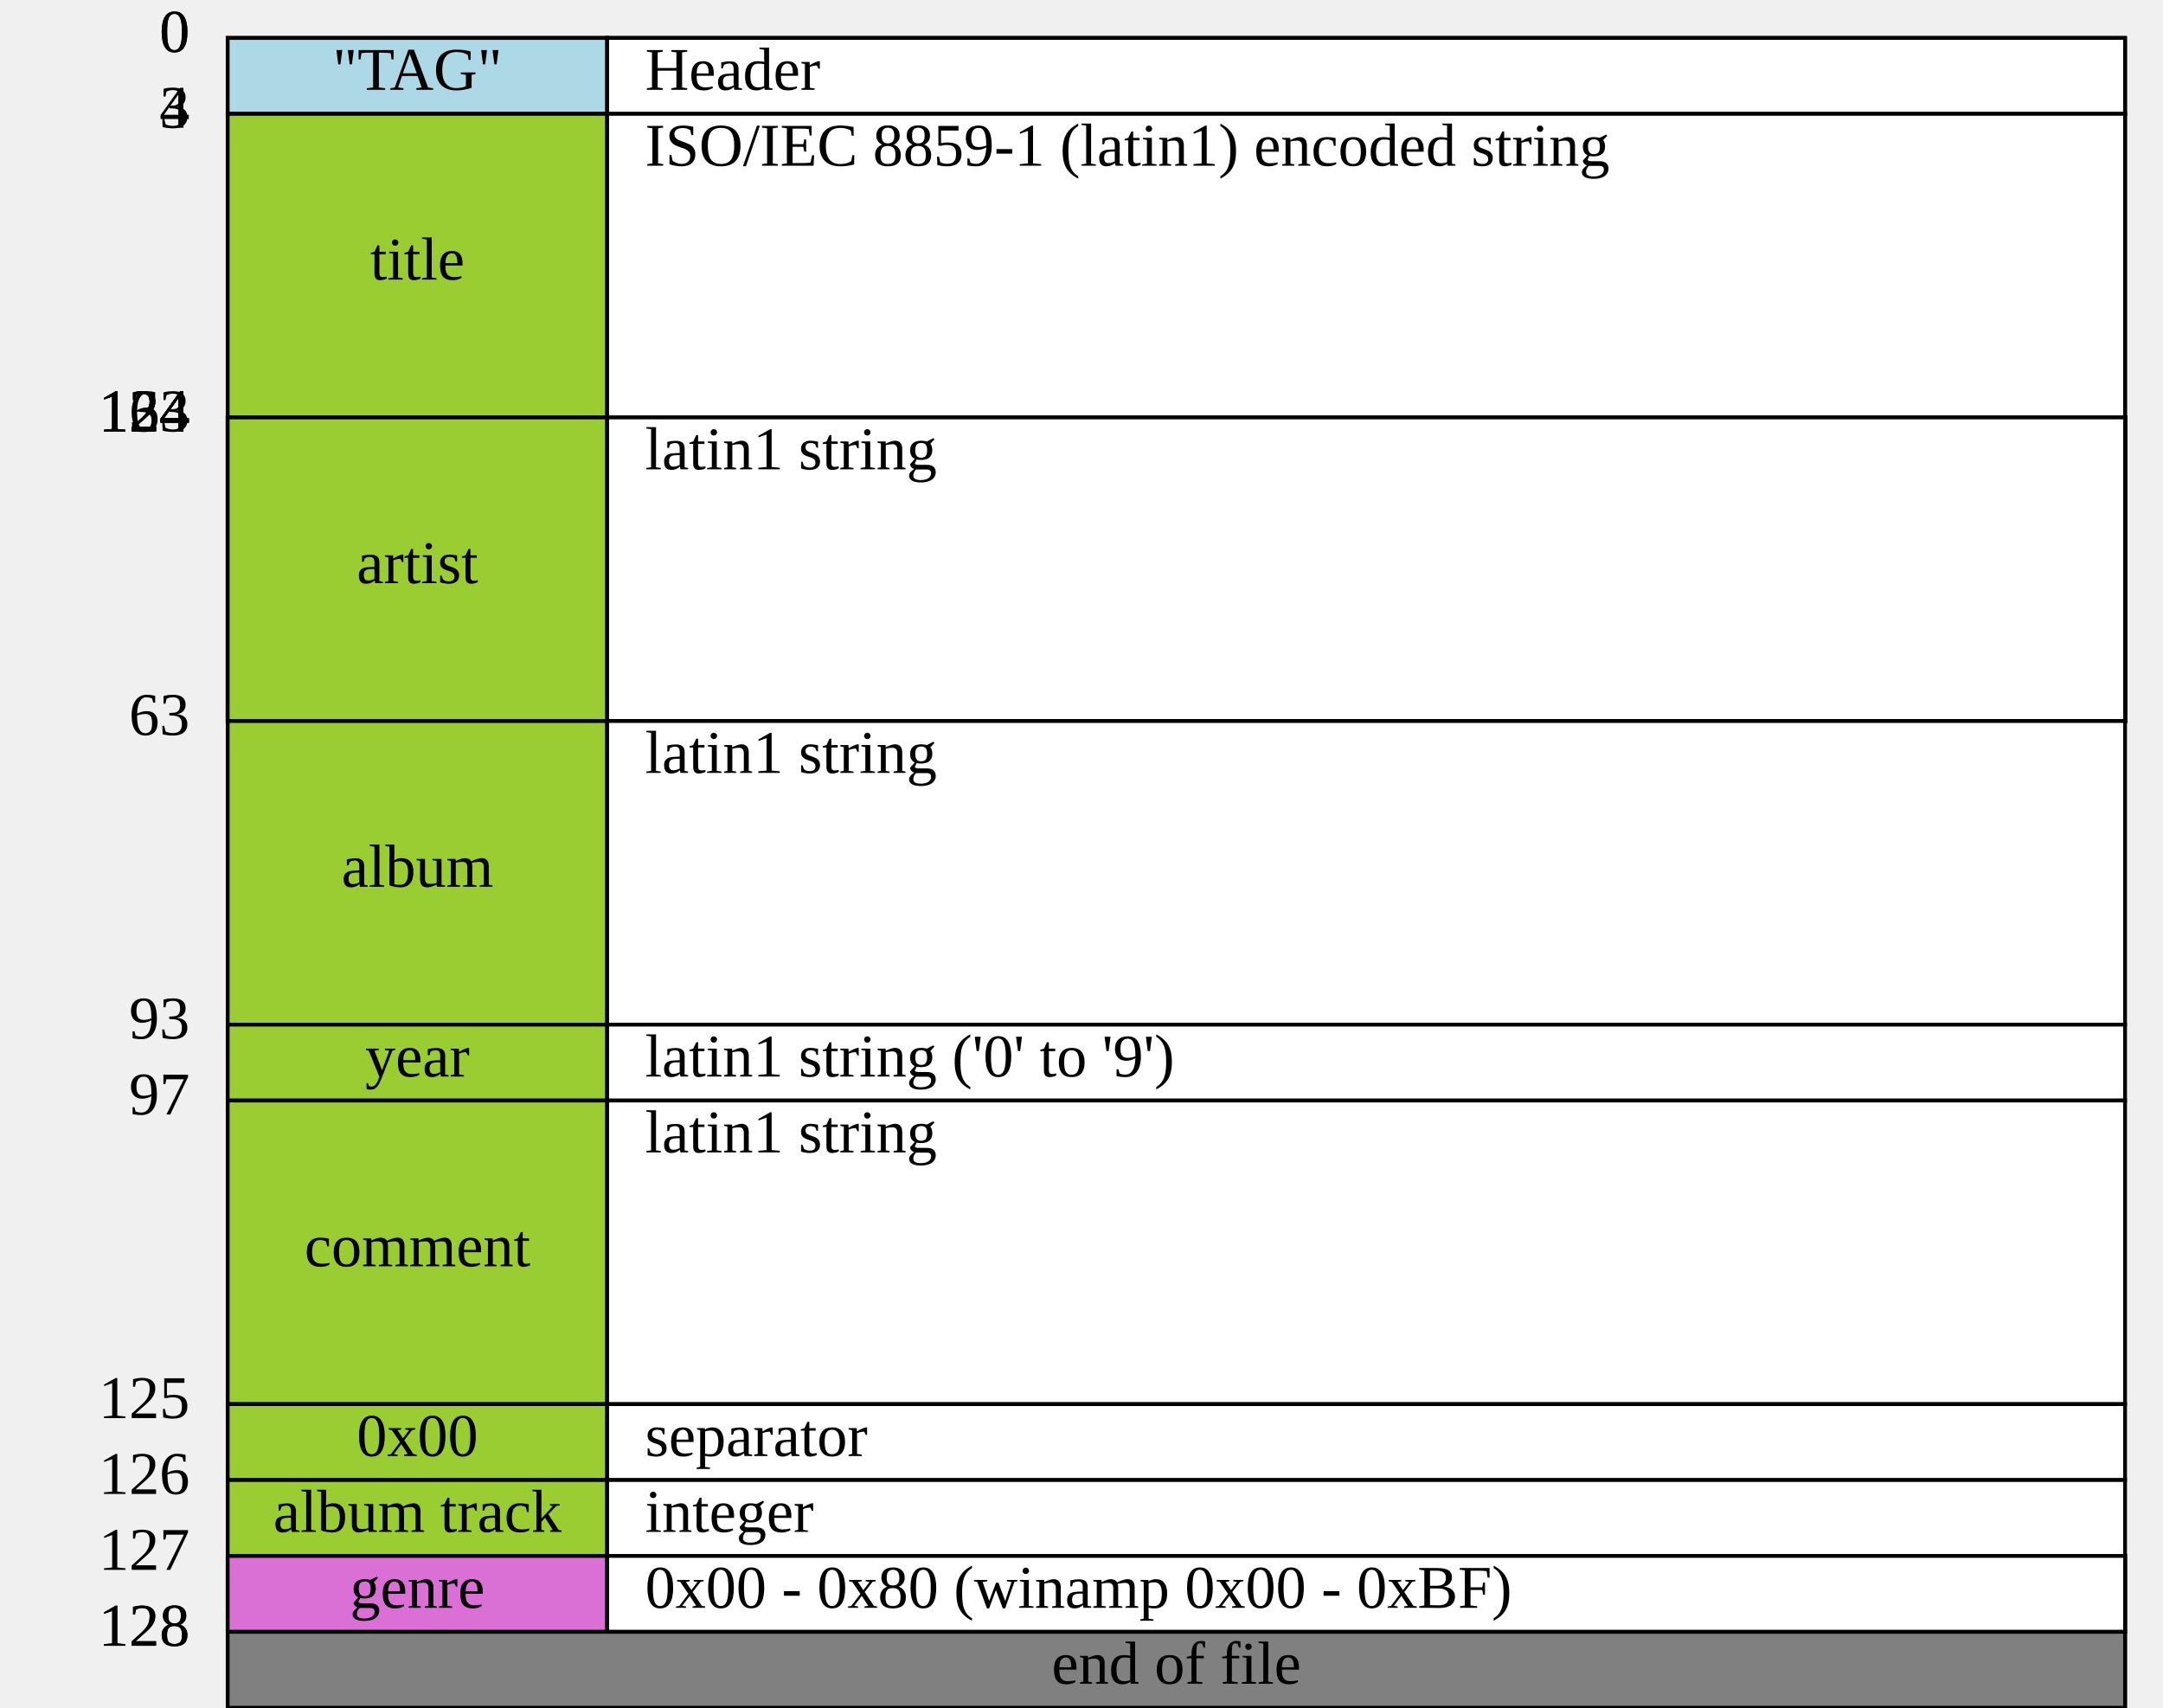
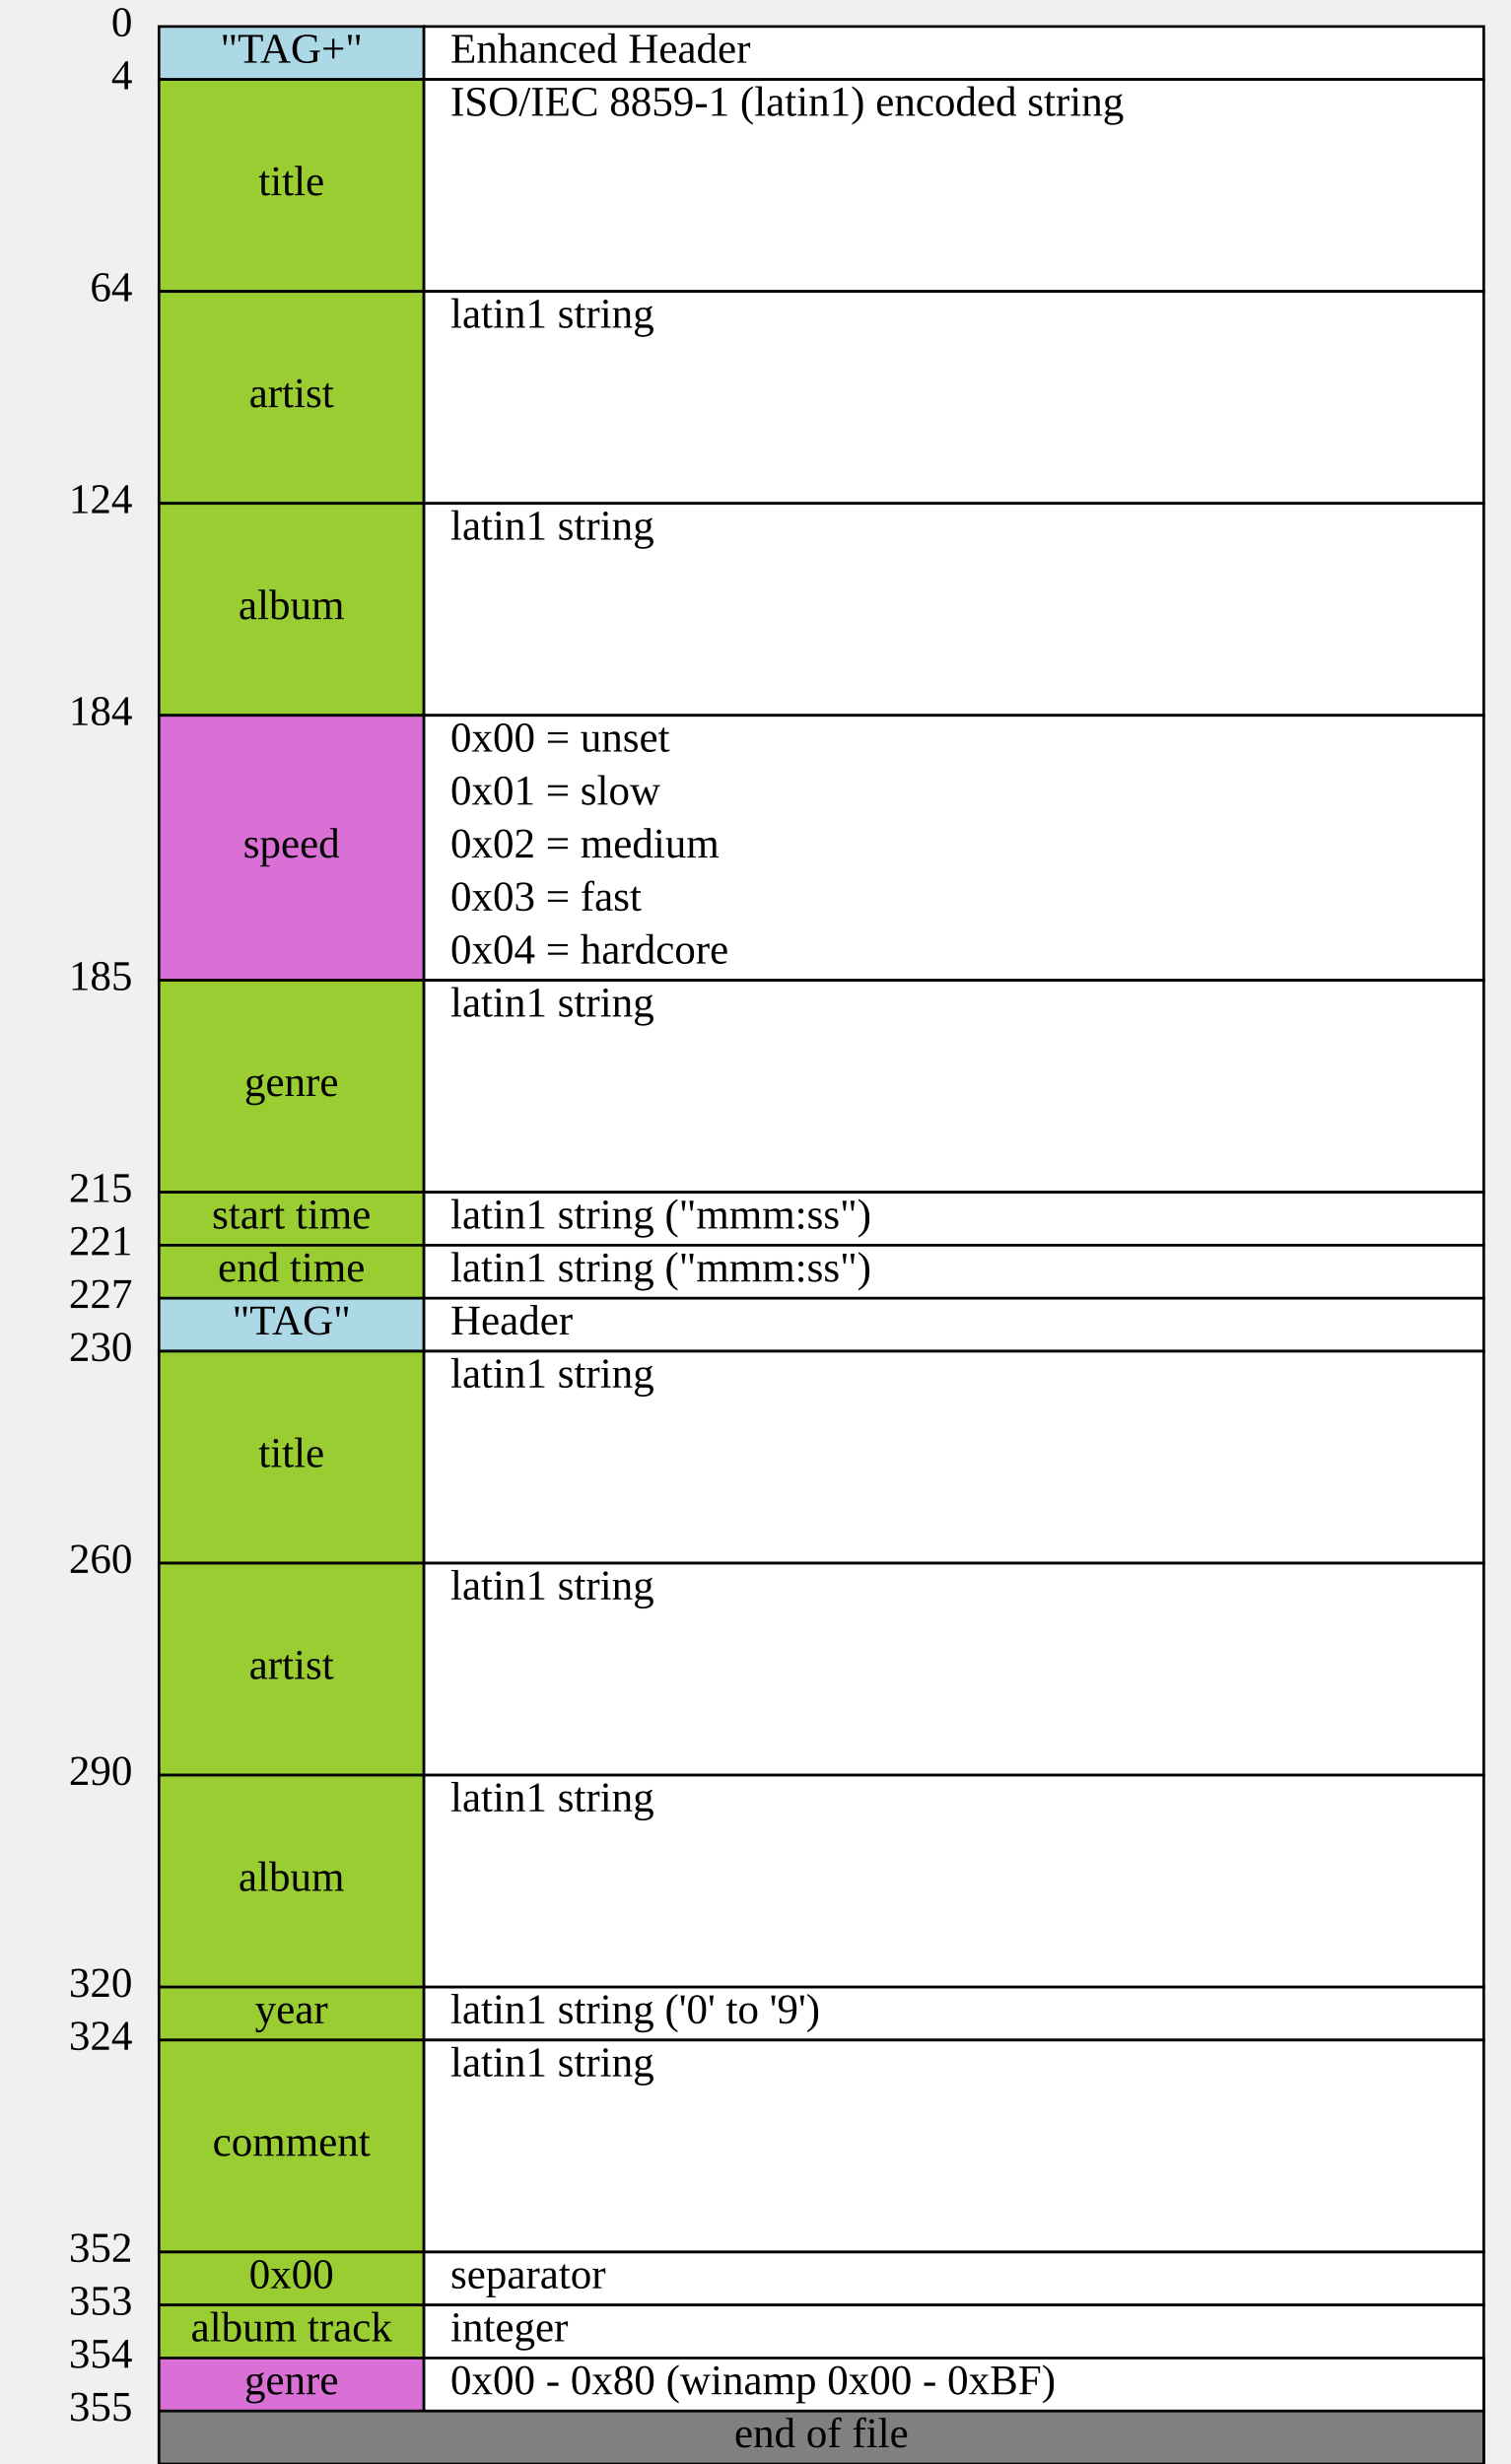
- <svg xmlns="http://www.w3.org/2000/svg" viewBox="0 0 570 450">
+ <svg xmlns="http://www.w3.org/2000/svg" viewBox="0 0 570 930">
  <style>
    rect {
      stroke: black;
      fill: white;
    }
    .con { fill: lightblue }
    .ast { fill: yellowgreen }
    .int { fill: orchid }
    .pos { fill: gray }
    text {
      stroke: none;
      fill: black;
      font-size: 16px;
      text-anchor: middle;
      dominant-baseline: middle;
    }
    .ofs { text-anchor: end }
    .ifo { text-anchor: start }
  </style>
  <text x="50" y="10" class="ofs">0</text>
  <rect x="60" y="10" height="20" width="100" class="con" />
  <rect x="160" y="10" height="20" width="400" />
  <text x="110" y="20">"TAG+"</text>
  <text x="170" y="20" class="ifo">Enhanced Header</text>
  <text x="50" y="30" class="ofs">4</text>
  <rect x="60" y="30" height="80" width="100" class="ast" />
  <rect x="160" y="30" height="80" width="400" />
  <text x="110" y="70">title</text>
  <text x="170" y="40" class="ifo">ISO/IEC 8859-1 (latin1) encoded string</text>
  <text x="50" y="110" class="ofs">64</text>
  <rect x="60" y="110" height="80" width="100" class="ast" />
  <rect x="160" y="110" height="80" width="400" />
  <text x="110" y="150">artist</text>
  <text x="170" y="120" class="ifo">latin1 string</text>
-   <text x="50" y="110" class="ofs">124</text>
-   <rect x="60" y="110" height="80" width="100" class="ast" />
-   <rect x="160" y="110" height="80" width="400" />
-   <text x="110" y="150">album</text>
-   <text x="170" y="120" class="ifo">latin1 string</text>
-   <text x="50" y="110" class="ofs">124</text>
-   <rect x="60" y="410" height="20" width="100" class="int" />
-   <rect x="160" y="410" height="20" width="400" />
-   <text x="110" y="420">genre</text>
-   <text x="170" y="420" class="ifo">0x00 - 0x80 (winamp 0x00 - 0xBF)</text>
-   <text x="50" y="430" class="ofs">128</text>
-   <rect x="60" y="110" height="80" width="100" class="ast" />
-   <rect x="160" y="110" height="80" width="400" />
-   <text x="110" y="150">album</text>
-   <text x="170" y="120" class="ifo">latin1 string</text>
-   <text x="50" y="110" class="ofs">124</text>
-   <rect x="60" y="110" height="80" width="100" class="ast" />
-   <rect x="160" y="110" height="80" width="400" />
-   <text x="110" y="150">album</text>
-   <text x="170" y="120" class="ifo">latin1 string</text>
-   <text x="50" y="110" class="ofs">124</text>
-   <rect x="60" y="110" height="80" width="100" class="ast" />
-   <rect x="160" y="110" height="80" width="400" />
-   <text x="110" y="150">album</text>
-   <text x="170" y="120" class="ifo">latin1 string</text>
-   <text x="50" y="10" class="ofs">0</text>
-   <rect x="60" y="10" height="20" width="100" class="con" />
-   <rect x="160" y="10" height="20" width="400" />
-   <text x="110" y="20">"TAG"</text>
-   <text x="170" y="20" class="ifo">Header</text>
-   <text x="50" y="30" class="ofs">3</text>
-   <rect x="60" y="30" height="80" width="100" class="ast" />
-   <rect x="160" y="30" height="80" width="400" />
-   <text x="110" y="70">title</text>
-   <text x="170" y="40" class="ifo">ISO/IEC 8859-1 (latin1) encoded string</text>
-   <text x="50" y="110" class="ofs">33</text>
-   <rect x="60" y="110" height="80" width="100" class="ast" />
-   <rect x="160" y="110" height="80" width="400" />
-   <text x="110" y="150">artist</text>
-   <text x="170" y="120" class="ifo">latin1 string</text>
-   <text x="50" y="190" class="ofs">63</text>
+   <text x="50" y="190" class="ofs">124</text>
  <rect x="60" y="190" height="80" width="100" class="ast" />
  <rect x="160" y="190" height="80" width="400" />
  <text x="110" y="230">album</text>
  <text x="170" y="200" class="ifo">latin1 string</text>
-   <text x="50" y="270" class="ofs">93</text>
-   <rect x="60" y="270" height="20" width="100" class="ast" />
-   <rect x="160" y="270" height="20" width="400" />
-   <text x="110" y="280">year</text>
-   <text x="170" y="280" class="ifo">latin1 string ('0' to '9')</text>
-   <text x="50" y="290" class="ofs">97</text>
-   <rect x="60" y="290" height="80" width="100" class="ast" />
-   <rect x="160" y="290" height="80" width="400" />
-   <text x="110" y="330">comment</text>
-   <text x="170" y="300" class="ifo">latin1 string</text>
-   <text x="50" y="370" class="ofs">125</text>
-   <rect x="60" y="370" height="20" width="100" class="ast" />
-   <rect x="160" y="370" height="20" width="400" />
-   <text x="110" y="380">0x00</text>
-   <text x="170" y="380" class="ifo">separator</text>
-   <text x="50" y="390" class="ofs">126</text>
-   <rect x="60" y="390" height="80" width="100" class="ast" />
-   <rect x="160" y="390" height="80" width="400" />
-   <text x="110" y="400">album track</text>
-   <text x="170" y="400" class="ifo">integer</text>
-   <text x="50" y="410" class="ofs">127</text>
-   <rect x="60" y="410" height="20" width="100" class="int" />
-   <rect x="160" y="410" height="20" width="400" />
-   <text x="110" y="420">genre</text>
-   <text x="170" y="420" class="ifo">0x00 - 0x80 (winamp 0x00 - 0xBF)</text>
-   <text x="50" y="430" class="ofs">128</text>
-   <rect x="60" y="430" height="20" width="500" class="pos" />
-   <text x="310" y="440">end of file</text>
+   <text x="50" y="270" class="ofs">184</text>
+   <rect x="60" y="270" height="100" width="100" class="int" />
+   <rect x="160" y="270" height="100" width="400" />
+   <text x="110" y="320">speed</text>
+   <text x="170" y="280" class="ifo">0x00 = unset</text>
+   <text x="170" y="300" class="ifo">0x01 = slow</text>
+   <text x="170" y="320" class="ifo">0x02 = medium</text>
+   <text x="170" y="340" class="ifo">0x03 = fast</text>
+   <text x="170" y="360" class="ifo">0x04 = hardcore</text>
+   <text x="50" y="370" class="ofs">185</text>
+   <rect x="60" y="370" height="80" width="100" class="ast" />
+   <rect x="160" y="370" height="80" width="400" />
+   <text x="110" y="410">genre</text>
+   <text x="170" y="380" class="ifo">latin1 string</text>
+   <text x="50" y="450" class="ofs">215</text>
+   <rect x="60" y="450" height="20" width="100" class="ast" />
+   <rect x="160" y="450" height="20" width="400" />
+   <text x="110" y="460">start time</text>
+   <text x="170" y="460" class="ifo">latin1 string ("mmm:ss")</text>
+   <text x="50" y="470" class="ofs">221</text>
+   <rect x="60" y="470" height="20" width="100" class="ast" />
+   <rect x="160" y="470" height="20" width="400" />
+   <text x="110" y="480">end time</text>
+   <text x="170" y="480" class="ifo">latin1 string ("mmm:ss")</text>
+   <text x="50" y="490" class="ofs">227</text>
+   <rect x="60" y="490" height="20" width="100" class="con" />
+   <rect x="160" y="490" height="20" width="400" />
+   <text x="110" y="500">"TAG"</text>
+   <text x="170" y="500" class="ifo">Header</text>
+   <text x="50" y="510" class="ofs">230</text>
+   <rect x="60" y="510" height="80" width="100" class="ast" />
+   <rect x="160" y="510" height="80" width="400" />
+   <text x="110" y="550">title</text>
+   <text x="170" y="520" class="ifo">latin1 string</text>
+   <text x="50" y="590" class="ofs">260</text>
+   <rect x="60" y="590" height="80" width="100" class="ast" />
+   <rect x="160" y="590" height="80" width="400" />
+   <text x="110" y="630">artist</text>
+   <text x="170" y="600" class="ifo">latin1 string</text>
+   <text x="50" y="670" class="ofs">290</text>
+   <rect x="60" y="670" height="80" width="100" class="ast" />
+   <rect x="160" y="670" height="80" width="400" />
+   <text x="110" y="710">album</text>
+   <text x="170" y="680" class="ifo">latin1 string</text>
+   <text x="50" y="750" class="ofs">320</text>
+   <rect x="60" y="750" height="20" width="100" class="ast" />
+   <rect x="160" y="750" height="20" width="400" />
+   <text x="110" y="760">year</text>
+   <text x="170" y="760" class="ifo">latin1 string ('0' to '9')</text>
+   <text x="50" y="770" class="ofs">324</text>
+   <rect x="60" y="770" height="80" width="100" class="ast" />
+   <rect x="160" y="770" height="80" width="400" />
+   <text x="110" y="810">comment</text>
+   <text x="170" y="780" class="ifo">latin1 string</text>
+   <text x="50" y="850" class="ofs">352</text>
+   <rect x="60" y="850" height="20" width="100" class="ast" />
+   <rect x="160" y="850" height="20" width="400" />
+   <text x="110" y="860">0x00</text>
+   <text x="170" y="860" class="ifo">separator</text>
+   <text x="50" y="870" class="ofs">353</text>
+   <rect x="60" y="870" height="80" width="100" class="ast" />
+   <rect x="160" y="870" height="80" width="400" />
+   <text x="110" y="880">album track</text>
+   <text x="170" y="880" class="ifo">integer</text>
+   <text x="50" y="890" class="ofs">354</text>
+   <rect x="60" y="890" height="20" width="100" class="int" />
+   <rect x="160" y="890" height="20" width="400" />
+   <text x="110" y="900">genre</text>
+   <text x="170" y="900" class="ifo">0x00 - 0x80 (winamp 0x00 - 0xBF)</text>
+   <text x="50" y="910" class="ofs">355</text>
+   <rect x="60" y="910" height="20" width="500" class="pos" />
+   <text x="310" y="920">end of file</text>
</svg>
